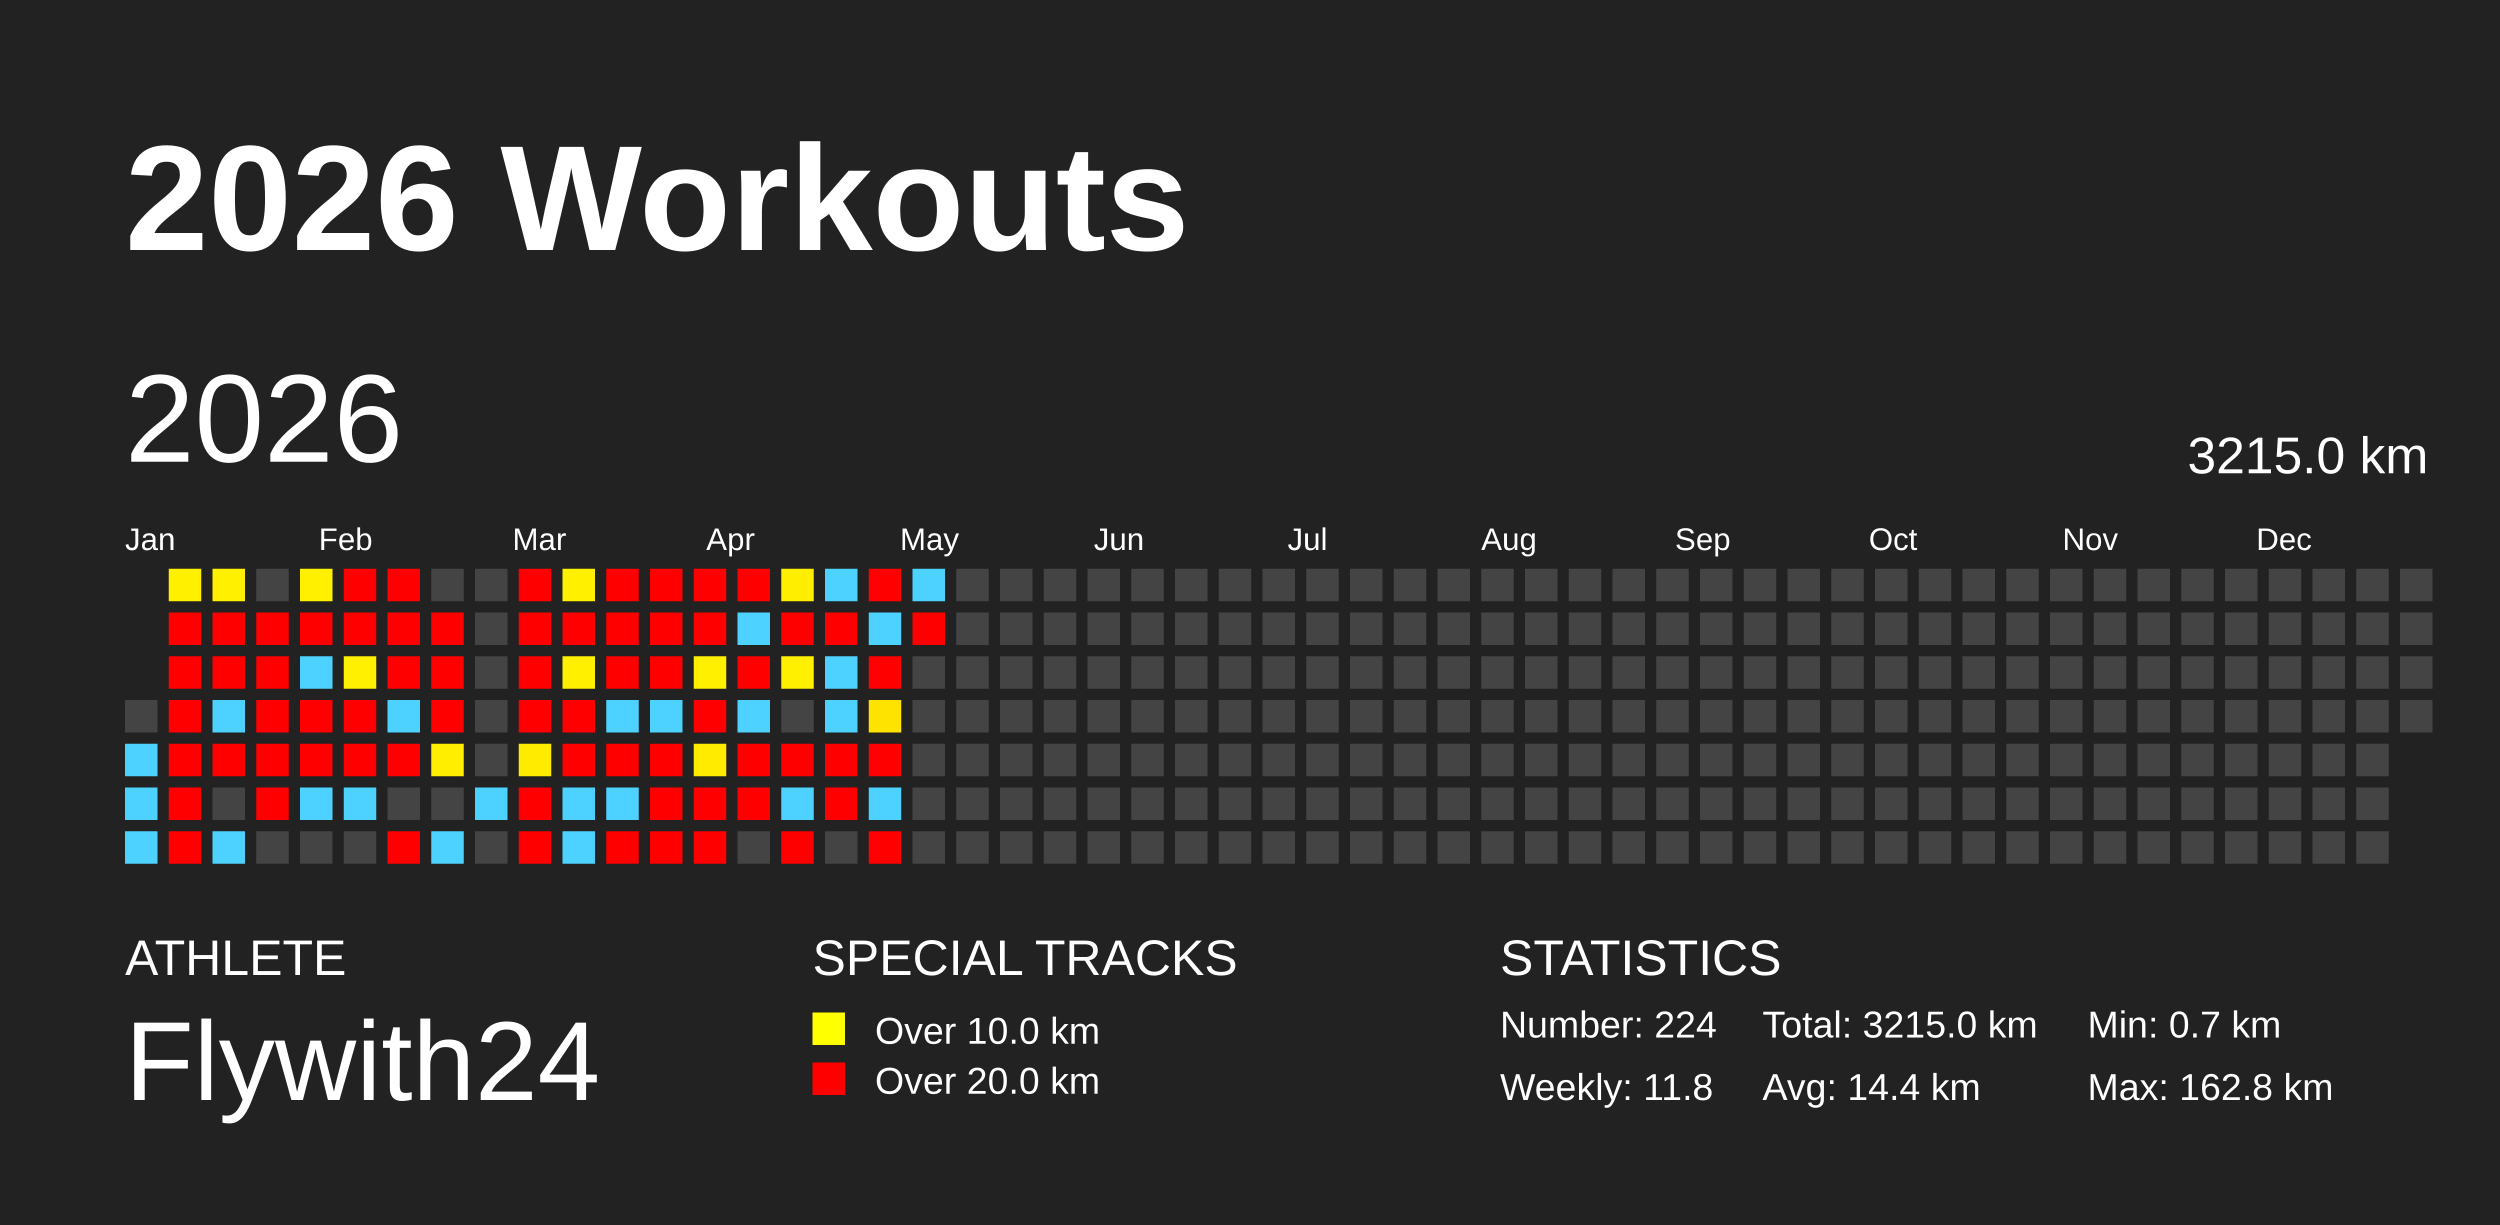
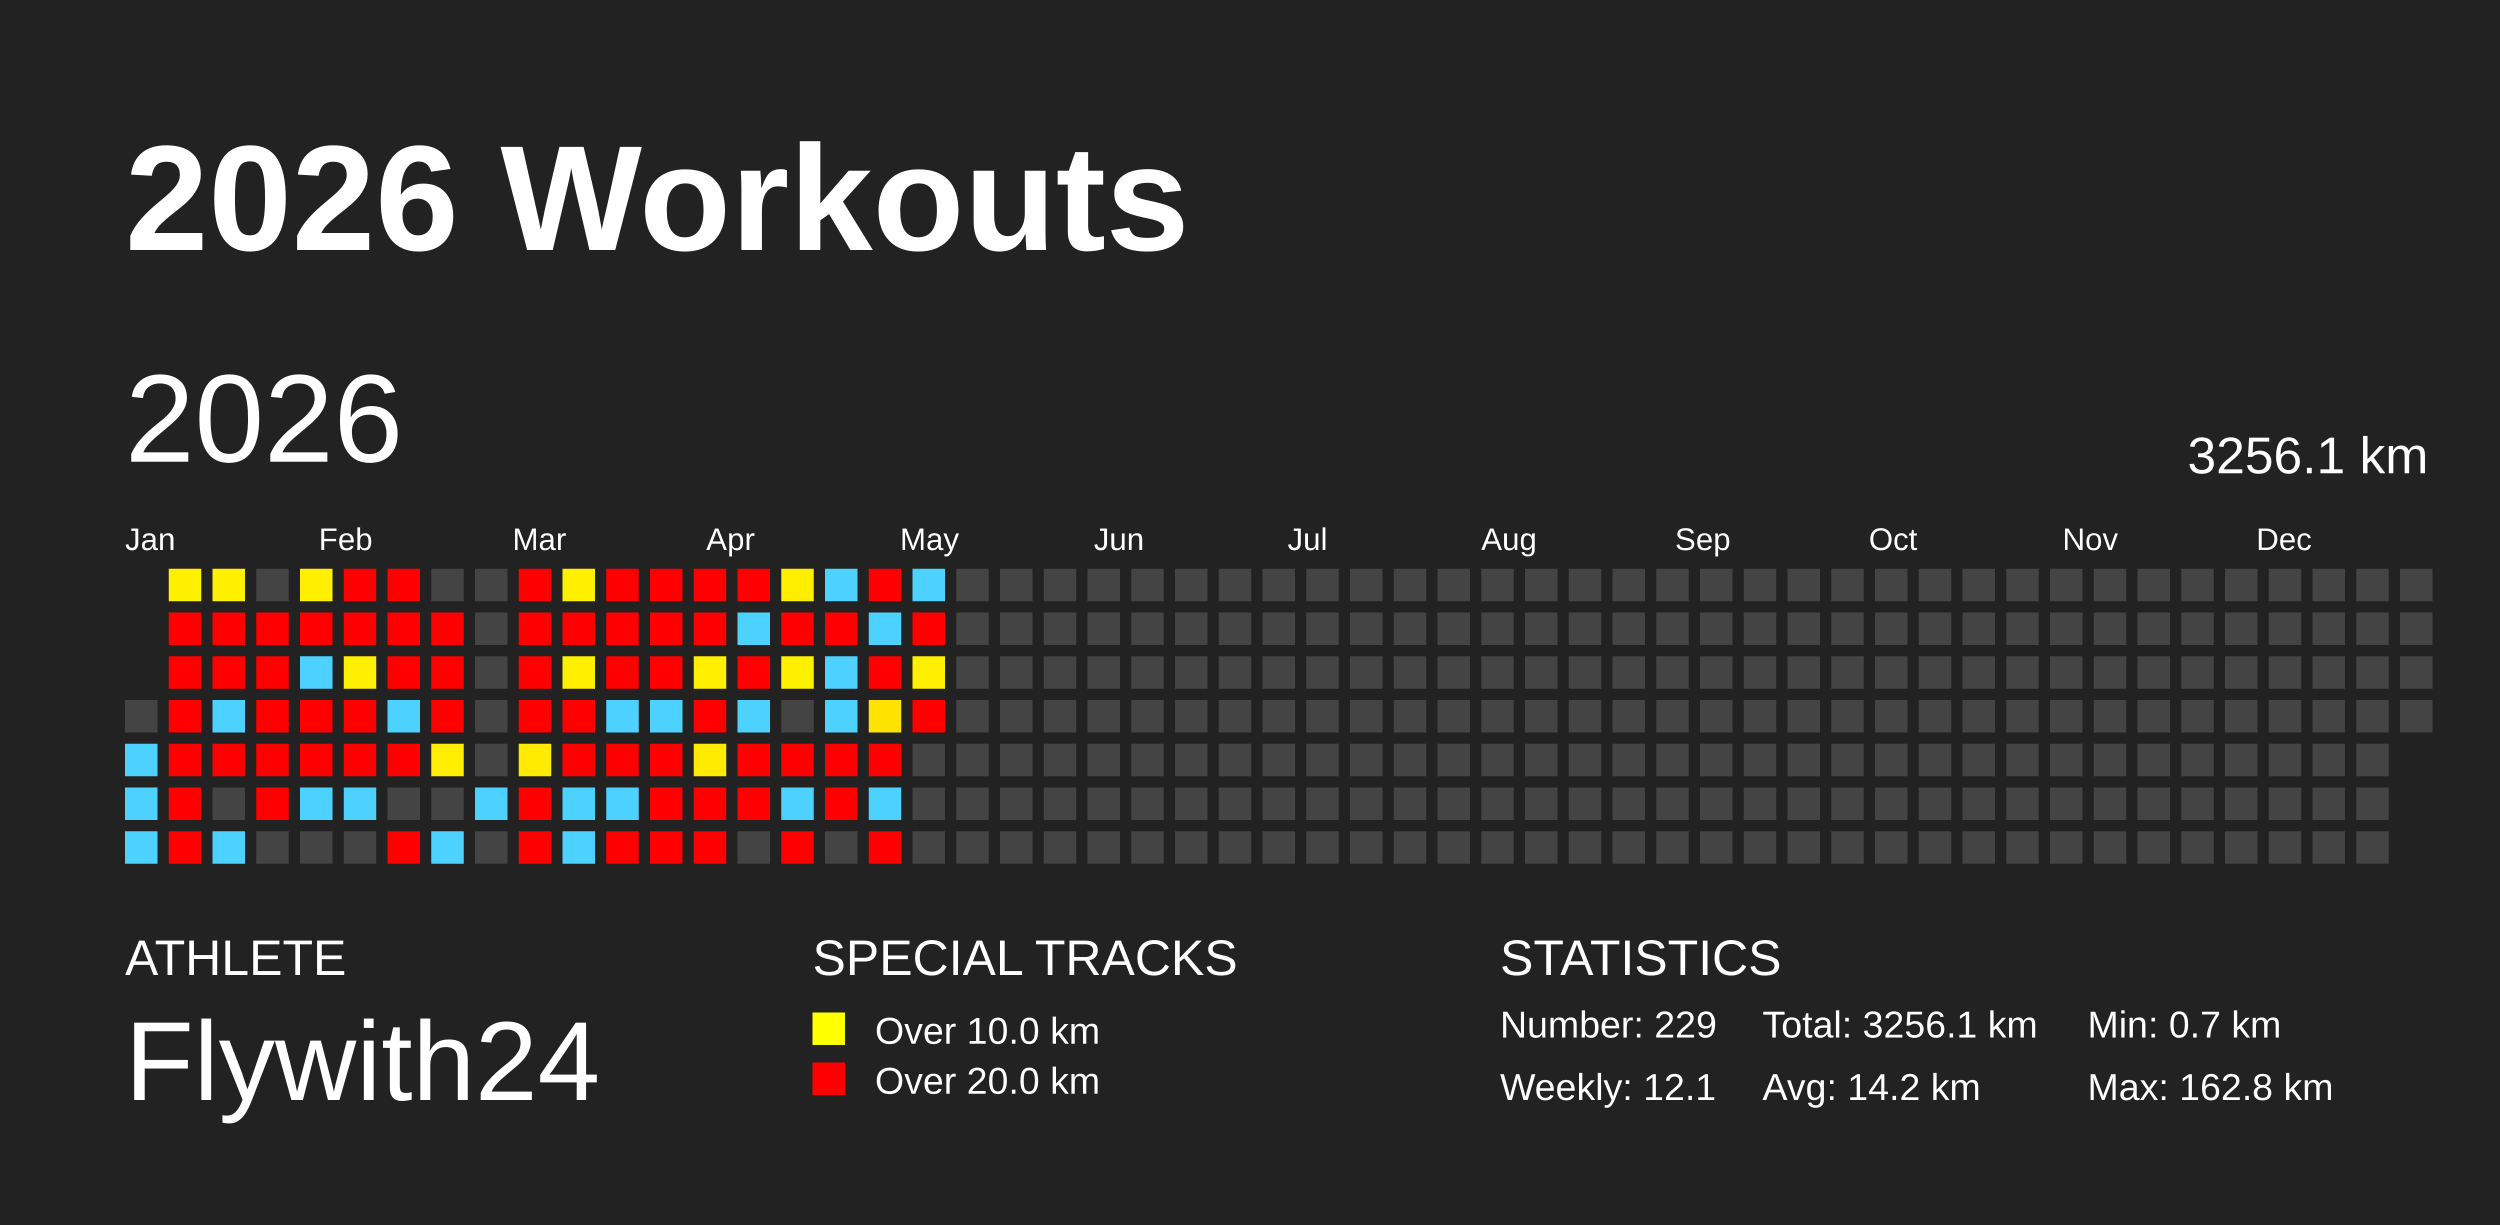
<svg xmlns="http://www.w3.org/2000/svg" baseProfile="full" height="98mm" version="1.1" viewBox="0,0,200,98" width="200mm">
  <defs />
  <rect fill="#222222" height="98" width="200" x="0" y="0" />
  <text fill="#FFFFFF" style="font-size:12px; font-family:Arial; font-weight:bold;" x="10" y="20">2026 Workouts</text>
  <text fill="#FFFFFF" style="font-size:4px; font-family:Arial" x="10" y="78">ATHLETE</text>
  <text fill="#FFFFFF" style="font-size:9px; font-family:Arial" x="10" y="88">Flywith24</text>
  <text fill="#FFFFFF" style="font-size:4px; font-family:Arial" x="65" y="78">SPECIAL TRACKS</text>
  <rect fill="yellow" height="2.6" width="2.6" x="65" y="81" />
  <text fill="#FFFFFF" style="font-size:3px; font-family:Arial" x="70" y="83.5">Over 10.0 km</text>
  <rect fill="red" height="2.6" width="2.6" x="65" y="85" />
  <text fill="#FFFFFF" style="font-size:3px; font-family:Arial" x="70" y="87.5">Over 20.0 km</text>
  <text fill="#FFFFFF" style="font-size:4px; font-family:Arial" x="120" y="78">STATISTICS</text>
-   <text fill="#FFFFFF" style="font-size:3px; font-family:Arial" x="120" y="83">Number: 224</text>
-   <text fill="#FFFFFF" style="font-size:3px; font-family:Arial" x="120" y="88">Weekly: 11.8</text>
-   <text fill="#FFFFFF" style="font-size:3px; font-family:Arial" x="141" y="83">Total: 3215.0 km</text>
-   <text fill="#FFFFFF" style="font-size:3px; font-family:Arial" x="141" y="88">Avg: 14.4 km</text>
+   <text fill="#FFFFFF" style="font-size:3px; font-family:Arial" x="120" y="83">Number: 229</text>
+   <text fill="#FFFFFF" style="font-size:3px; font-family:Arial" x="120" y="88">Weekly: 12.1</text>
+   <text fill="#FFFFFF" style="font-size:3px; font-family:Arial" x="141" y="83">Total: 3256.1 km</text>
+   <text fill="#FFFFFF" style="font-size:3px; font-family:Arial" x="141" y="88">Avg: 14.2 km</text>
  <text fill="#FFFFFF" style="font-size:3px; font-family:Arial" x="167" y="83">Min: 0.7 km</text>
  <text fill="#FFFFFF" style="font-size:3px; font-family:Arial" x="167" y="88">Max: 162.8 km</text>
  <text dominant-baseline="hanging" fill="#FFFFFF" style="font-size:10.0px; font-family:Arial;" x="10" y="30">2026</text>
-   <text dominant-baseline="hanging" fill="#FFFFFF" style="font-size:4.125px; font-family:Arial;" x="175" y="35">3215.0 km</text>
+   <text dominant-baseline="hanging" fill="#FFFFFF" style="font-size:4.125px; font-family:Arial;" x="175" y="35">3256.1 km</text>
  <text fill="#FFFFFF" style="font-size:2.5px; font-family:Arial" x="10.0" y="44">Jan</text>
  <text fill="#FFFFFF" style="font-size:2.5px; font-family:Arial" x="25.5" y="44">Feb</text>
  <text fill="#FFFFFF" style="font-size:2.5px; font-family:Arial" x="41.0" y="44">Mar</text>
  <text fill="#FFFFFF" style="font-size:2.5px; font-family:Arial" x="56.5" y="44">Apr</text>
  <text fill="#FFFFFF" style="font-size:2.5px; font-family:Arial" x="72.0" y="44">May</text>
  <text fill="#FFFFFF" style="font-size:2.5px; font-family:Arial" x="87.5" y="44">Jun</text>
  <text fill="#FFFFFF" style="font-size:2.5px; font-family:Arial" x="103.0" y="44">Jul</text>
  <text fill="#FFFFFF" style="font-size:2.5px; font-family:Arial" x="118.5" y="44">Aug</text>
  <text fill="#FFFFFF" style="font-size:2.5px; font-family:Arial" x="134.0" y="44">Sep</text>
  <text fill="#FFFFFF" style="font-size:2.5px; font-family:Arial" x="149.5" y="44">Oct</text>
  <text fill="#FFFFFF" style="font-size:2.5px; font-family:Arial" x="165.0" y="44">Nov</text>
  <text fill="#FFFFFF" style="font-size:2.5px; font-family:Arial" x="180.5" y="44">Dec</text>
  <rect fill="#444444" height="2.6" width="2.6" x="10.0" y="56.0" />
  <rect fill="#4dd2ff" height="2.6" width="2.6" x="10.0" y="59.5" />
  <rect fill="#4dd2ff" height="2.6" width="2.6" x="10.0" y="63.0" />
  <rect fill="#4dd2ff" height="2.6" width="2.6" x="10.0" y="66.5" />
  <rect fill="#fff000" height="2.6" width="2.6" x="13.5" y="45.5" />
  <rect fill="red" height="2.6" width="2.6" x="13.5" y="49.0" />
  <rect fill="red" height="2.6" width="2.6" x="13.5" y="52.5" />
  <rect fill="red" height="2.6" width="2.6" x="13.5" y="56.0" />
  <rect fill="red" height="2.6" width="2.6" x="13.5" y="59.5" />
  <rect fill="red" height="2.6" width="2.6" x="13.5" y="63.0" />
  <rect fill="red" height="2.6" width="2.6" x="13.5" y="66.5" />
  <rect fill="#fff000" height="2.6" width="2.6" x="17.0" y="45.5" />
  <rect fill="red" height="2.6" width="2.6" x="17.0" y="49.0" />
  <rect fill="red" height="2.6" width="2.6" x="17.0" y="52.5" />
  <rect fill="#4dd2ff" height="2.6" width="2.6" x="17.0" y="56.0" />
  <rect fill="red" height="2.6" width="2.6" x="17.0" y="59.5" />
  <rect fill="#444444" height="2.6" width="2.6" x="17.0" y="63.0" />
  <rect fill="#4dd2ff" height="2.6" width="2.6" x="17.0" y="66.5" />
  <rect fill="#444444" height="2.6" width="2.6" x="20.5" y="45.5" />
  <rect fill="red" height="2.6" width="2.6" x="20.5" y="49.0" />
  <rect fill="red" height="2.6" width="2.6" x="20.5" y="52.5" />
  <rect fill="red" height="2.6" width="2.6" x="20.5" y="56.0" />
  <rect fill="red" height="2.6" width="2.6" x="20.5" y="59.5" />
  <rect fill="red" height="2.6" width="2.6" x="20.5" y="63.0" />
  <rect fill="#444444" height="2.6" width="2.6" x="20.5" y="66.5" />
  <rect fill="#fff000" height="2.6" width="2.6" x="24.0" y="45.5" />
  <rect fill="red" height="2.6" width="2.6" x="24.0" y="49.0" />
  <rect fill="#4dd2ff" height="2.6" width="2.6" x="24.0" y="52.5" />
  <rect fill="red" height="2.6" width="2.6" x="24.0" y="56.0" />
  <rect fill="red" height="2.6" width="2.6" x="24.0" y="59.5" />
  <rect fill="#4dd2ff" height="2.6" width="2.6" x="24.0" y="63.0" />
  <rect fill="#444444" height="2.6" width="2.6" x="24.0" y="66.5" />
  <rect fill="red" height="2.6" width="2.6" x="27.5" y="45.5" />
  <rect fill="red" height="2.6" width="2.6" x="27.5" y="49.0" />
  <rect fill="#ffef00" height="2.6" width="2.6" x="27.5" y="52.5" />
  <rect fill="red" height="2.6" width="2.6" x="27.5" y="56.0" />
  <rect fill="red" height="2.6" width="2.6" x="27.5" y="59.5" />
  <rect fill="#4dd2ff" height="2.6" width="2.6" x="27.5" y="63.0" />
  <rect fill="#444444" height="2.6" width="2.6" x="27.5" y="66.5" />
  <rect fill="red" height="2.6" width="2.6" x="31.0" y="45.5" />
  <rect fill="red" height="2.6" width="2.6" x="31.0" y="49.0" />
  <rect fill="red" height="2.6" width="2.6" x="31.0" y="52.5" />
  <rect fill="#4dd2ff" height="2.6" width="2.6" x="31.0" y="56.0" />
  <rect fill="red" height="2.6" width="2.6" x="31.0" y="59.5" />
  <rect fill="#444444" height="2.6" width="2.6" x="31.0" y="63.0" />
  <rect fill="red" height="2.6" width="2.6" x="31.0" y="66.5" />
  <rect fill="#444444" height="2.6" width="2.6" x="34.5" y="45.5" />
  <rect fill="red" height="2.6" width="2.6" x="34.5" y="49.0" />
  <rect fill="red" height="2.6" width="2.6" x="34.5" y="52.5" />
  <rect fill="red" height="2.6" width="2.6" x="34.5" y="56.0" />
  <rect fill="#ffee00" height="2.6" width="2.6" x="34.5" y="59.5" />
  <rect fill="#444444" height="2.6" width="2.6" x="34.5" y="63.0" />
  <rect fill="#4dd2ff" height="2.6" width="2.6" x="34.5" y="66.5" />
  <rect fill="#444444" height="2.6" width="2.6" x="38.0" y="45.5" />
  <rect fill="#444444" height="2.6" width="2.6" x="38.0" y="49.0" />
  <rect fill="#444444" height="2.6" width="2.6" x="38.0" y="52.5" />
  <rect fill="#444444" height="2.6" width="2.6" x="38.0" y="56.0" />
  <rect fill="#444444" height="2.6" width="2.6" x="38.0" y="59.5" />
  <rect fill="#4dd2ff" height="2.6" width="2.6" x="38.0" y="63.0" />
  <rect fill="#444444" height="2.6" width="2.6" x="38.0" y="66.5" />
  <rect fill="red" height="2.6" width="2.6" x="41.5" y="45.5" />
  <rect fill="red" height="2.6" width="2.6" x="41.5" y="49.0" />
  <rect fill="red" height="2.6" width="2.6" x="41.5" y="52.5" />
  <rect fill="red" height="2.6" width="2.6" x="41.5" y="56.0" />
  <rect fill="#ffeb00" height="2.6" width="2.6" x="41.5" y="59.5" />
  <rect fill="red" height="2.6" width="2.6" x="41.5" y="63.0" />
  <rect fill="red" height="2.6" width="2.6" x="41.5" y="66.5" />
  <rect fill="#fff000" height="2.6" width="2.6" x="45.0" y="45.5" />
  <rect fill="red" height="2.6" width="2.6" x="45.0" y="49.0" />
  <rect fill="#fff000" height="2.6" width="2.6" x="45.0" y="52.5" />
  <rect fill="red" height="2.6" width="2.6" x="45.0" y="56.0" />
  <rect fill="red" height="2.6" width="2.6" x="45.0" y="59.5" />
  <rect fill="#4dd2ff" height="2.6" width="2.6" x="45.0" y="63.0" />
  <rect fill="#4dd2ff" height="2.6" width="2.6" x="45.0" y="66.5" />
  <rect fill="red" height="2.6" width="2.6" x="48.5" y="45.5" />
  <rect fill="red" height="2.6" width="2.6" x="48.5" y="49.0" />
  <rect fill="red" height="2.6" width="2.6" x="48.5" y="52.5" />
  <rect fill="#4dd2ff" height="2.6" width="2.6" x="48.5" y="56.0" />
  <rect fill="red" height="2.6" width="2.6" x="48.5" y="59.5" />
  <rect fill="#4dd2ff" height="2.6" width="2.6" x="48.5" y="63.0" />
  <rect fill="red" height="2.6" width="2.6" x="48.5" y="66.5" />
  <rect fill="red" height="2.6" width="2.6" x="52.0" y="45.5" />
  <rect fill="red" height="2.6" width="2.6" x="52.0" y="49.0" />
  <rect fill="red" height="2.6" width="2.6" x="52.0" y="52.5" />
  <rect fill="#4dd2ff" height="2.6" width="2.6" x="52.0" y="56.0" />
  <rect fill="red" height="2.6" width="2.6" x="52.0" y="59.5" />
  <rect fill="red" height="2.6" width="2.6" x="52.0" y="63.0" />
  <rect fill="red" height="2.6" width="2.6" x="52.0" y="66.5" />
  <rect fill="red" height="2.6" width="2.6" x="55.5" y="45.5" />
  <rect fill="red" height="2.6" width="2.6" x="55.5" y="49.0" />
  <rect fill="#fff000" height="2.6" width="2.6" x="55.5" y="52.5" />
  <rect fill="red" height="2.6" width="2.6" x="55.5" y="56.0" />
  <rect fill="#ffeb00" height="2.6" width="2.6" x="55.5" y="59.5" />
  <rect fill="red" height="2.6" width="2.6" x="55.5" y="63.0" />
  <rect fill="red" height="2.6" width="2.6" x="55.5" y="66.5" />
  <rect fill="red" height="2.6" width="2.6" x="59.0" y="45.5" />
  <rect fill="#4dd2ff" height="2.6" width="2.6" x="59.0" y="49.0" />
  <rect fill="red" height="2.6" width="2.6" x="59.0" y="52.5" />
  <rect fill="#4dd2ff" height="2.6" width="2.6" x="59.0" y="56.0" />
  <rect fill="red" height="2.6" width="2.6" x="59.0" y="59.5" />
  <rect fill="red" height="2.6" width="2.6" x="59.0" y="63.0" />
  <rect fill="#444444" height="2.6" width="2.6" x="59.0" y="66.5" />
  <rect fill="#ffee00" height="2.6" width="2.6" x="62.5" y="45.5" />
  <rect fill="red" height="2.6" width="2.6" x="62.5" y="49.0" />
  <rect fill="#fff000" height="2.6" width="2.6" x="62.5" y="52.5" />
  <rect fill="#444444" height="2.6" width="2.6" x="62.5" y="56.0" />
  <rect fill="red" height="2.6" width="2.6" x="62.5" y="59.5" />
  <rect fill="#4dd2ff" height="2.6" width="2.6" x="62.5" y="63.0" />
  <rect fill="red" height="2.6" width="2.6" x="62.5" y="66.5" />
  <rect fill="#4dd2ff" height="2.6" width="2.6" x="66.0" y="45.5" />
  <rect fill="red" height="2.6" width="2.6" x="66.0" y="49.0" />
  <rect fill="#4dd2ff" height="2.6" width="2.6" x="66.0" y="52.5" />
  <rect fill="#4dd2ff" height="2.6" width="2.6" x="66.0" y="56.0" />
  <rect fill="red" height="2.6" width="2.6" x="66.0" y="59.5" />
  <rect fill="red" height="2.6" width="2.6" x="66.0" y="63.0" />
  <rect fill="#444444" height="2.6" width="2.6" x="66.0" y="66.5" />
  <rect fill="red" height="2.6" width="2.6" x="69.5" y="45.5" />
  <rect fill="#4dd2ff" height="2.6" width="2.6" x="69.5" y="49.0" />
  <rect fill="red" height="2.6" width="2.6" x="69.5" y="52.5" />
  <rect fill="#ffe300" height="2.6" width="2.6" x="69.5" y="56.0" />
  <rect fill="red" height="2.6" width="2.6" x="69.5" y="59.5" />
  <rect fill="#4dd2ff" height="2.6" width="2.6" x="69.5" y="63.0" />
  <rect fill="red" height="2.6" width="2.6" x="69.5" y="66.5" />
  <rect fill="#4dd2ff" height="2.6" width="2.6" x="73.0" y="45.5" />
  <rect fill="red" height="2.6" width="2.6" x="73.0" y="49.0" />
-   <rect fill="#444444" height="2.6" width="2.6" x="73.0" y="52.5" />
-   <rect fill="#444444" height="2.6" width="2.6" x="73.0" y="56.0" />
+   <rect fill="#ffef00" height="2.6" width="2.6" x="73.0" y="52.5" />
+   <rect fill="red" height="2.6" width="2.6" x="73.0" y="56.0" />
  <rect fill="#444444" height="2.6" width="2.6" x="73.0" y="59.5" />
  <rect fill="#444444" height="2.6" width="2.6" x="73.0" y="63.0" />
  <rect fill="#444444" height="2.6" width="2.6" x="73.0" y="66.5" />
  <rect fill="#444444" height="2.6" width="2.6" x="76.5" y="45.5" />
  <rect fill="#444444" height="2.6" width="2.6" x="76.5" y="49.0" />
  <rect fill="#444444" height="2.6" width="2.6" x="76.5" y="52.5" />
  <rect fill="#444444" height="2.6" width="2.6" x="76.5" y="56.0" />
  <rect fill="#444444" height="2.6" width="2.6" x="76.5" y="59.5" />
  <rect fill="#444444" height="2.6" width="2.6" x="76.5" y="63.0" />
  <rect fill="#444444" height="2.6" width="2.6" x="76.5" y="66.5" />
  <rect fill="#444444" height="2.6" width="2.6" x="80.0" y="45.5" />
  <rect fill="#444444" height="2.6" width="2.6" x="80.0" y="49.0" />
  <rect fill="#444444" height="2.6" width="2.6" x="80.0" y="52.5" />
  <rect fill="#444444" height="2.6" width="2.6" x="80.0" y="56.0" />
  <rect fill="#444444" height="2.6" width="2.6" x="80.0" y="59.5" />
  <rect fill="#444444" height="2.6" width="2.6" x="80.0" y="63.0" />
  <rect fill="#444444" height="2.6" width="2.6" x="80.0" y="66.5" />
  <rect fill="#444444" height="2.6" width="2.6" x="83.5" y="45.5" />
  <rect fill="#444444" height="2.6" width="2.6" x="83.5" y="49.0" />
  <rect fill="#444444" height="2.6" width="2.6" x="83.5" y="52.5" />
  <rect fill="#444444" height="2.6" width="2.6" x="83.5" y="56.0" />
  <rect fill="#444444" height="2.6" width="2.6" x="83.5" y="59.5" />
  <rect fill="#444444" height="2.6" width="2.6" x="83.5" y="63.0" />
  <rect fill="#444444" height="2.6" width="2.6" x="83.5" y="66.5" />
  <rect fill="#444444" height="2.6" width="2.6" x="87.0" y="45.5" />
  <rect fill="#444444" height="2.6" width="2.6" x="87.0" y="49.0" />
  <rect fill="#444444" height="2.6" width="2.6" x="87.0" y="52.5" />
  <rect fill="#444444" height="2.6" width="2.6" x="87.0" y="56.0" />
  <rect fill="#444444" height="2.6" width="2.6" x="87.0" y="59.5" />
  <rect fill="#444444" height="2.6" width="2.6" x="87.0" y="63.0" />
  <rect fill="#444444" height="2.6" width="2.6" x="87.0" y="66.5" />
  <rect fill="#444444" height="2.6" width="2.6" x="90.5" y="45.5" />
  <rect fill="#444444" height="2.6" width="2.6" x="90.5" y="49.0" />
  <rect fill="#444444" height="2.6" width="2.6" x="90.5" y="52.5" />
  <rect fill="#444444" height="2.6" width="2.6" x="90.5" y="56.0" />
  <rect fill="#444444" height="2.6" width="2.6" x="90.5" y="59.5" />
  <rect fill="#444444" height="2.6" width="2.6" x="90.5" y="63.0" />
  <rect fill="#444444" height="2.6" width="2.6" x="90.5" y="66.5" />
  <rect fill="#444444" height="2.6" width="2.6" x="94.0" y="45.5" />
  <rect fill="#444444" height="2.6" width="2.6" x="94.0" y="49.0" />
  <rect fill="#444444" height="2.6" width="2.6" x="94.0" y="52.5" />
  <rect fill="#444444" height="2.6" width="2.6" x="94.0" y="56.0" />
  <rect fill="#444444" height="2.6" width="2.6" x="94.0" y="59.5" />
  <rect fill="#444444" height="2.6" width="2.6" x="94.0" y="63.0" />
  <rect fill="#444444" height="2.6" width="2.6" x="94.0" y="66.5" />
  <rect fill="#444444" height="2.6" width="2.6" x="97.5" y="45.5" />
  <rect fill="#444444" height="2.6" width="2.6" x="97.5" y="49.0" />
  <rect fill="#444444" height="2.6" width="2.6" x="97.5" y="52.5" />
  <rect fill="#444444" height="2.6" width="2.6" x="97.5" y="56.0" />
  <rect fill="#444444" height="2.6" width="2.6" x="97.5" y="59.5" />
  <rect fill="#444444" height="2.6" width="2.6" x="97.5" y="63.0" />
  <rect fill="#444444" height="2.6" width="2.6" x="97.5" y="66.5" />
  <rect fill="#444444" height="2.6" width="2.6" x="101.0" y="45.5" />
  <rect fill="#444444" height="2.6" width="2.6" x="101.0" y="49.0" />
  <rect fill="#444444" height="2.6" width="2.6" x="101.0" y="52.5" />
  <rect fill="#444444" height="2.6" width="2.6" x="101.0" y="56.0" />
  <rect fill="#444444" height="2.6" width="2.6" x="101.0" y="59.5" />
  <rect fill="#444444" height="2.6" width="2.6" x="101.0" y="63.0" />
  <rect fill="#444444" height="2.6" width="2.6" x="101.0" y="66.5" />
  <rect fill="#444444" height="2.6" width="2.6" x="104.5" y="45.5" />
  <rect fill="#444444" height="2.6" width="2.6" x="104.5" y="49.0" />
  <rect fill="#444444" height="2.6" width="2.6" x="104.5" y="52.5" />
  <rect fill="#444444" height="2.6" width="2.6" x="104.5" y="56.0" />
  <rect fill="#444444" height="2.6" width="2.6" x="104.5" y="59.5" />
  <rect fill="#444444" height="2.6" width="2.6" x="104.5" y="63.0" />
  <rect fill="#444444" height="2.6" width="2.6" x="104.5" y="66.5" />
  <rect fill="#444444" height="2.6" width="2.6" x="108.0" y="45.5" />
  <rect fill="#444444" height="2.6" width="2.6" x="108.0" y="49.0" />
  <rect fill="#444444" height="2.6" width="2.6" x="108.0" y="52.5" />
  <rect fill="#444444" height="2.6" width="2.6" x="108.0" y="56.0" />
  <rect fill="#444444" height="2.6" width="2.6" x="108.0" y="59.5" />
  <rect fill="#444444" height="2.6" width="2.6" x="108.0" y="63.0" />
  <rect fill="#444444" height="2.6" width="2.6" x="108.0" y="66.5" />
  <rect fill="#444444" height="2.6" width="2.6" x="111.5" y="45.5" />
  <rect fill="#444444" height="2.6" width="2.6" x="111.5" y="49.0" />
  <rect fill="#444444" height="2.6" width="2.6" x="111.5" y="52.5" />
  <rect fill="#444444" height="2.6" width="2.6" x="111.5" y="56.0" />
  <rect fill="#444444" height="2.6" width="2.6" x="111.5" y="59.5" />
  <rect fill="#444444" height="2.6" width="2.6" x="111.5" y="63.0" />
  <rect fill="#444444" height="2.6" width="2.6" x="111.5" y="66.5" />
  <rect fill="#444444" height="2.6" width="2.6" x="115.0" y="45.5" />
  <rect fill="#444444" height="2.6" width="2.6" x="115.0" y="49.0" />
  <rect fill="#444444" height="2.6" width="2.6" x="115.0" y="52.5" />
  <rect fill="#444444" height="2.6" width="2.6" x="115.0" y="56.0" />
  <rect fill="#444444" height="2.6" width="2.6" x="115.0" y="59.5" />
  <rect fill="#444444" height="2.6" width="2.6" x="115.0" y="63.0" />
  <rect fill="#444444" height="2.6" width="2.6" x="115.0" y="66.5" />
  <rect fill="#444444" height="2.6" width="2.6" x="118.5" y="45.5" />
  <rect fill="#444444" height="2.6" width="2.6" x="118.5" y="49.0" />
  <rect fill="#444444" height="2.6" width="2.6" x="118.5" y="52.5" />
  <rect fill="#444444" height="2.6" width="2.6" x="118.5" y="56.0" />
  <rect fill="#444444" height="2.6" width="2.6" x="118.5" y="59.5" />
  <rect fill="#444444" height="2.6" width="2.6" x="118.5" y="63.0" />
  <rect fill="#444444" height="2.6" width="2.6" x="118.5" y="66.5" />
  <rect fill="#444444" height="2.6" width="2.6" x="122.0" y="45.5" />
  <rect fill="#444444" height="2.6" width="2.6" x="122.0" y="49.0" />
  <rect fill="#444444" height="2.6" width="2.6" x="122.0" y="52.5" />
  <rect fill="#444444" height="2.6" width="2.6" x="122.0" y="56.0" />
  <rect fill="#444444" height="2.6" width="2.6" x="122.0" y="59.5" />
  <rect fill="#444444" height="2.6" width="2.6" x="122.0" y="63.0" />
  <rect fill="#444444" height="2.6" width="2.6" x="122.0" y="66.5" />
  <rect fill="#444444" height="2.6" width="2.6" x="125.5" y="45.5" />
  <rect fill="#444444" height="2.6" width="2.6" x="125.5" y="49.0" />
  <rect fill="#444444" height="2.6" width="2.6" x="125.5" y="52.5" />
  <rect fill="#444444" height="2.6" width="2.6" x="125.5" y="56.0" />
  <rect fill="#444444" height="2.6" width="2.6" x="125.5" y="59.5" />
  <rect fill="#444444" height="2.6" width="2.6" x="125.5" y="63.0" />
  <rect fill="#444444" height="2.6" width="2.6" x="125.5" y="66.5" />
  <rect fill="#444444" height="2.6" width="2.6" x="129.0" y="45.5" />
  <rect fill="#444444" height="2.6" width="2.6" x="129.0" y="49.0" />
  <rect fill="#444444" height="2.6" width="2.6" x="129.0" y="52.5" />
  <rect fill="#444444" height="2.6" width="2.6" x="129.0" y="56.0" />
  <rect fill="#444444" height="2.6" width="2.6" x="129.0" y="59.5" />
  <rect fill="#444444" height="2.6" width="2.6" x="129.0" y="63.0" />
  <rect fill="#444444" height="2.6" width="2.6" x="129.0" y="66.5" />
  <rect fill="#444444" height="2.6" width="2.6" x="132.5" y="45.5" />
  <rect fill="#444444" height="2.6" width="2.6" x="132.5" y="49.0" />
  <rect fill="#444444" height="2.6" width="2.6" x="132.5" y="52.5" />
  <rect fill="#444444" height="2.6" width="2.6" x="132.5" y="56.0" />
  <rect fill="#444444" height="2.6" width="2.6" x="132.5" y="59.5" />
  <rect fill="#444444" height="2.6" width="2.6" x="132.5" y="63.0" />
  <rect fill="#444444" height="2.6" width="2.6" x="132.5" y="66.5" />
  <rect fill="#444444" height="2.6" width="2.6" x="136.0" y="45.5" />
  <rect fill="#444444" height="2.6" width="2.6" x="136.0" y="49.0" />
  <rect fill="#444444" height="2.6" width="2.6" x="136.0" y="52.5" />
  <rect fill="#444444" height="2.6" width="2.6" x="136.0" y="56.0" />
  <rect fill="#444444" height="2.6" width="2.6" x="136.0" y="59.5" />
  <rect fill="#444444" height="2.6" width="2.6" x="136.0" y="63.0" />
  <rect fill="#444444" height="2.6" width="2.6" x="136.0" y="66.5" />
  <rect fill="#444444" height="2.6" width="2.6" x="139.5" y="45.5" />
  <rect fill="#444444" height="2.6" width="2.6" x="139.5" y="49.0" />
  <rect fill="#444444" height="2.6" width="2.6" x="139.5" y="52.5" />
  <rect fill="#444444" height="2.6" width="2.6" x="139.5" y="56.0" />
  <rect fill="#444444" height="2.6" width="2.6" x="139.5" y="59.5" />
  <rect fill="#444444" height="2.6" width="2.6" x="139.5" y="63.0" />
  <rect fill="#444444" height="2.6" width="2.6" x="139.5" y="66.5" />
  <rect fill="#444444" height="2.6" width="2.6" x="143.0" y="45.5" />
  <rect fill="#444444" height="2.6" width="2.6" x="143.0" y="49.0" />
  <rect fill="#444444" height="2.6" width="2.6" x="143.0" y="52.5" />
  <rect fill="#444444" height="2.6" width="2.6" x="143.0" y="56.0" />
  <rect fill="#444444" height="2.6" width="2.6" x="143.0" y="59.5" />
  <rect fill="#444444" height="2.6" width="2.6" x="143.0" y="63.0" />
  <rect fill="#444444" height="2.6" width="2.6" x="143.0" y="66.5" />
  <rect fill="#444444" height="2.6" width="2.6" x="146.5" y="45.5" />
  <rect fill="#444444" height="2.6" width="2.6" x="146.5" y="49.0" />
  <rect fill="#444444" height="2.6" width="2.6" x="146.5" y="52.5" />
  <rect fill="#444444" height="2.6" width="2.6" x="146.5" y="56.0" />
  <rect fill="#444444" height="2.6" width="2.6" x="146.5" y="59.5" />
  <rect fill="#444444" height="2.6" width="2.6" x="146.5" y="63.0" />
  <rect fill="#444444" height="2.6" width="2.6" x="146.5" y="66.5" />
  <rect fill="#444444" height="2.6" width="2.6" x="150.0" y="45.5" />
  <rect fill="#444444" height="2.6" width="2.6" x="150.0" y="49.0" />
  <rect fill="#444444" height="2.6" width="2.6" x="150.0" y="52.5" />
  <rect fill="#444444" height="2.6" width="2.6" x="150.0" y="56.0" />
  <rect fill="#444444" height="2.6" width="2.6" x="150.0" y="59.5" />
  <rect fill="#444444" height="2.6" width="2.6" x="150.0" y="63.0" />
  <rect fill="#444444" height="2.6" width="2.6" x="150.0" y="66.5" />
  <rect fill="#444444" height="2.6" width="2.6" x="153.5" y="45.5" />
  <rect fill="#444444" height="2.6" width="2.6" x="153.5" y="49.0" />
  <rect fill="#444444" height="2.6" width="2.6" x="153.5" y="52.5" />
  <rect fill="#444444" height="2.6" width="2.6" x="153.5" y="56.0" />
  <rect fill="#444444" height="2.6" width="2.6" x="153.5" y="59.5" />
  <rect fill="#444444" height="2.6" width="2.6" x="153.5" y="63.0" />
  <rect fill="#444444" height="2.6" width="2.6" x="153.5" y="66.5" />
  <rect fill="#444444" height="2.6" width="2.6" x="157.0" y="45.5" />
  <rect fill="#444444" height="2.6" width="2.6" x="157.0" y="49.0" />
  <rect fill="#444444" height="2.6" width="2.6" x="157.0" y="52.5" />
  <rect fill="#444444" height="2.6" width="2.6" x="157.0" y="56.0" />
  <rect fill="#444444" height="2.6" width="2.6" x="157.0" y="59.5" />
  <rect fill="#444444" height="2.6" width="2.6" x="157.0" y="63.0" />
  <rect fill="#444444" height="2.6" width="2.6" x="157.0" y="66.5" />
  <rect fill="#444444" height="2.6" width="2.6" x="160.5" y="45.5" />
  <rect fill="#444444" height="2.6" width="2.6" x="160.5" y="49.0" />
  <rect fill="#444444" height="2.6" width="2.6" x="160.5" y="52.5" />
  <rect fill="#444444" height="2.6" width="2.6" x="160.5" y="56.0" />
  <rect fill="#444444" height="2.6" width="2.6" x="160.5" y="59.5" />
  <rect fill="#444444" height="2.6" width="2.6" x="160.5" y="63.0" />
  <rect fill="#444444" height="2.6" width="2.6" x="160.5" y="66.5" />
  <rect fill="#444444" height="2.6" width="2.6" x="164.0" y="45.5" />
  <rect fill="#444444" height="2.6" width="2.6" x="164.0" y="49.0" />
  <rect fill="#444444" height="2.6" width="2.6" x="164.0" y="52.5" />
  <rect fill="#444444" height="2.6" width="2.6" x="164.0" y="56.0" />
  <rect fill="#444444" height="2.6" width="2.6" x="164.0" y="59.5" />
  <rect fill="#444444" height="2.6" width="2.6" x="164.0" y="63.0" />
  <rect fill="#444444" height="2.6" width="2.6" x="164.0" y="66.5" />
  <rect fill="#444444" height="2.6" width="2.6" x="167.5" y="45.5" />
  <rect fill="#444444" height="2.6" width="2.6" x="167.5" y="49.0" />
  <rect fill="#444444" height="2.6" width="2.6" x="167.5" y="52.5" />
  <rect fill="#444444" height="2.6" width="2.6" x="167.5" y="56.0" />
  <rect fill="#444444" height="2.6" width="2.6" x="167.5" y="59.5" />
  <rect fill="#444444" height="2.6" width="2.6" x="167.5" y="63.0" />
  <rect fill="#444444" height="2.6" width="2.6" x="167.5" y="66.5" />
  <rect fill="#444444" height="2.6" width="2.6" x="171.0" y="45.5" />
  <rect fill="#444444" height="2.6" width="2.6" x="171.0" y="49.0" />
  <rect fill="#444444" height="2.6" width="2.6" x="171.0" y="52.5" />
  <rect fill="#444444" height="2.6" width="2.6" x="171.0" y="56.0" />
  <rect fill="#444444" height="2.6" width="2.6" x="171.0" y="59.5" />
  <rect fill="#444444" height="2.6" width="2.6" x="171.0" y="63.0" />
  <rect fill="#444444" height="2.6" width="2.6" x="171.0" y="66.5" />
  <rect fill="#444444" height="2.6" width="2.6" x="174.5" y="45.5" />
  <rect fill="#444444" height="2.6" width="2.6" x="174.5" y="49.0" />
  <rect fill="#444444" height="2.6" width="2.6" x="174.5" y="52.5" />
  <rect fill="#444444" height="2.6" width="2.6" x="174.5" y="56.0" />
  <rect fill="#444444" height="2.6" width="2.6" x="174.5" y="59.5" />
  <rect fill="#444444" height="2.6" width="2.6" x="174.5" y="63.0" />
  <rect fill="#444444" height="2.6" width="2.6" x="174.5" y="66.5" />
  <rect fill="#444444" height="2.6" width="2.6" x="178.0" y="45.5" />
  <rect fill="#444444" height="2.6" width="2.6" x="178.0" y="49.0" />
  <rect fill="#444444" height="2.6" width="2.6" x="178.0" y="52.5" />
  <rect fill="#444444" height="2.6" width="2.6" x="178.0" y="56.0" />
  <rect fill="#444444" height="2.6" width="2.6" x="178.0" y="59.5" />
  <rect fill="#444444" height="2.6" width="2.6" x="178.0" y="63.0" />
  <rect fill="#444444" height="2.6" width="2.6" x="178.0" y="66.5" />
  <rect fill="#444444" height="2.6" width="2.6" x="181.5" y="45.5" />
  <rect fill="#444444" height="2.6" width="2.6" x="181.5" y="49.0" />
  <rect fill="#444444" height="2.6" width="2.6" x="181.5" y="52.5" />
  <rect fill="#444444" height="2.6" width="2.6" x="181.5" y="56.0" />
  <rect fill="#444444" height="2.6" width="2.6" x="181.5" y="59.5" />
  <rect fill="#444444" height="2.6" width="2.6" x="181.5" y="63.0" />
  <rect fill="#444444" height="2.6" width="2.6" x="181.5" y="66.5" />
  <rect fill="#444444" height="2.6" width="2.6" x="185.0" y="45.5" />
  <rect fill="#444444" height="2.6" width="2.6" x="185.0" y="49.0" />
  <rect fill="#444444" height="2.6" width="2.6" x="185.0" y="52.5" />
  <rect fill="#444444" height="2.6" width="2.6" x="185.0" y="56.0" />
  <rect fill="#444444" height="2.6" width="2.6" x="185.0" y="59.5" />
  <rect fill="#444444" height="2.6" width="2.6" x="185.0" y="63.0" />
  <rect fill="#444444" height="2.6" width="2.6" x="185.0" y="66.5" />
  <rect fill="#444444" height="2.6" width="2.6" x="188.5" y="45.5" />
  <rect fill="#444444" height="2.6" width="2.6" x="188.5" y="49.0" />
  <rect fill="#444444" height="2.6" width="2.6" x="188.5" y="52.5" />
  <rect fill="#444444" height="2.6" width="2.6" x="188.5" y="56.0" />
  <rect fill="#444444" height="2.6" width="2.6" x="188.5" y="59.5" />
  <rect fill="#444444" height="2.6" width="2.6" x="188.5" y="63.0" />
  <rect fill="#444444" height="2.6" width="2.6" x="188.5" y="66.5" />
  <rect fill="#444444" height="2.6" width="2.6" x="192.0" y="45.5" />
  <rect fill="#444444" height="2.6" width="2.6" x="192.0" y="49.0" />
  <rect fill="#444444" height="2.6" width="2.6" x="192.0" y="52.5" />
  <rect fill="#444444" height="2.6" width="2.6" x="192.0" y="56.0" />
</svg>
